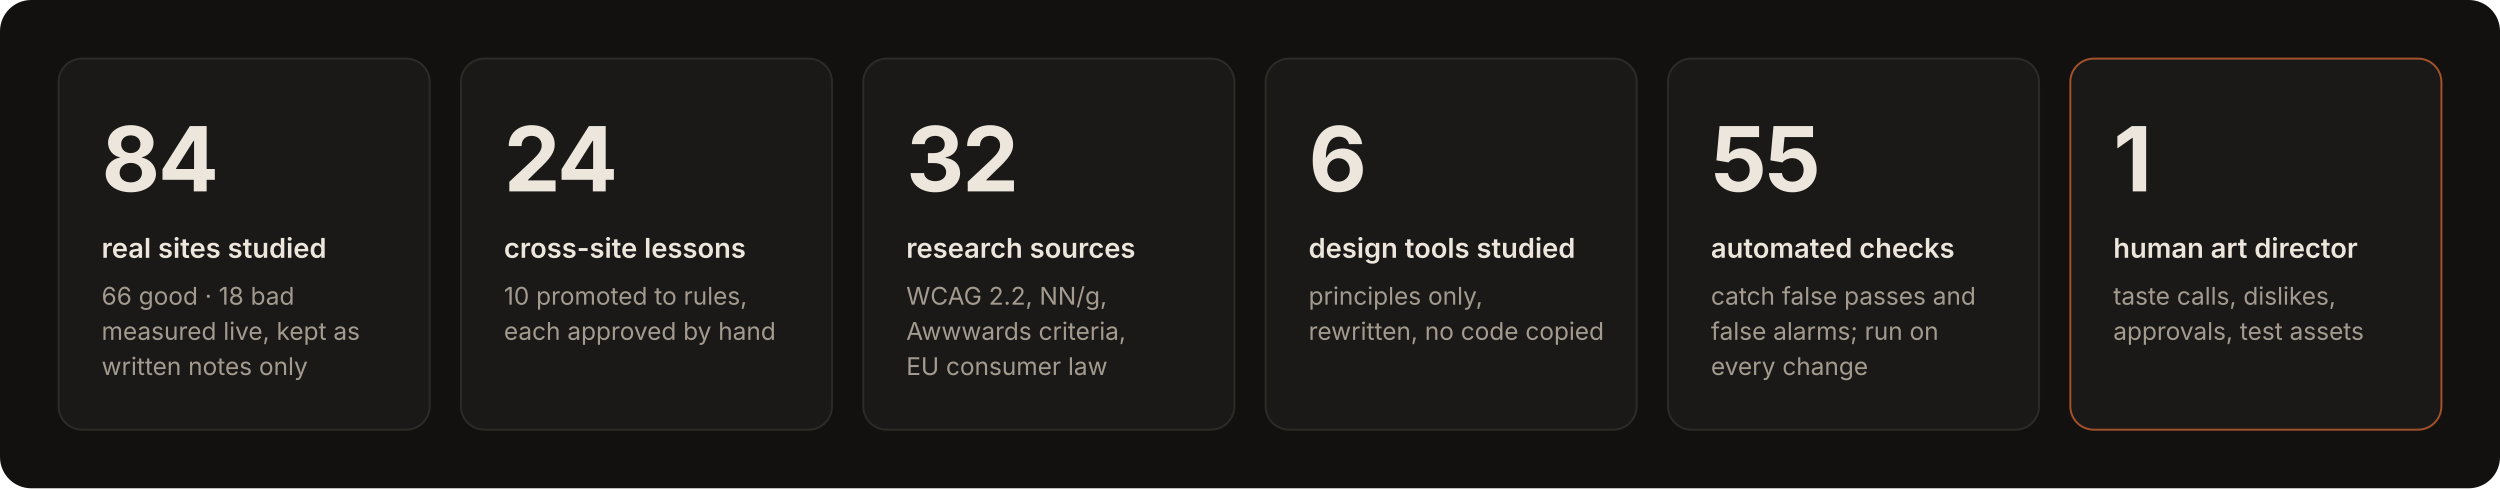
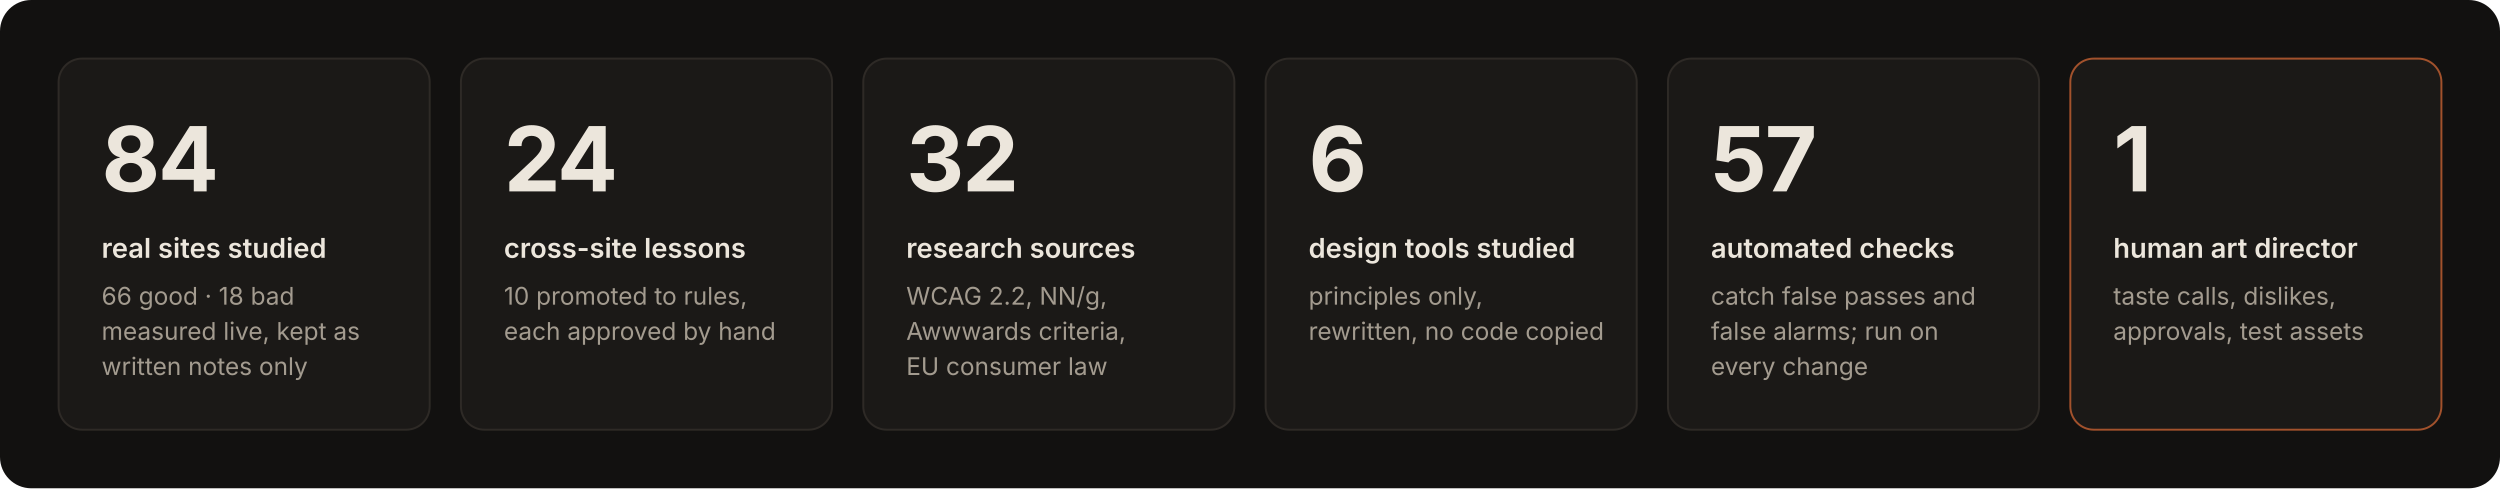
- <svg xmlns="http://www.w3.org/2000/svg" viewBox="0 0 1280 250" role="img" aria-label="Where Darkroom's knowledge comes from: 84 real sites studied (66 good, 18 bad), 24 cross-site lessons of which 10 became rules, 32 research sources, 6 design tools studied for principles, 55 automated checks, and the author's taste decisions.">
+ <svg xmlns="http://www.w3.org/2000/svg" viewBox="0 0 1280 250" role="img" aria-label="Where Darkroom's knowledge comes from: 84 real sites studied (66 good, 18 bad), 24 cross-site lessons of which 10 became rules, 32 research sources, 6 design tools studied for principles, 57 automated checks, and the author's taste decisions.">
  <style>
    text { font-family: Inter, Segoe UI, Helvetica, Arial, sans-serif; }
    .n { fill: #ece6dc; font-size: 46px; font-weight: 700; letter-spacing: -1px; }
    .l { fill: #ece6dc; font-size: 14px; font-weight: 600; }
    .s { fill: #a39b8f; font-size: 12.5px; }
    .in { animation: in 1s cubic-bezier(.22,1,.36,1) both; }
    .d1 { animation-delay: .1s; } .d2 { animation-delay: .2s; } .d3 { animation-delay: .3s; } .d4 { animation-delay: .4s; } .d5 { animation-delay: .5s; }
    @keyframes in { from { opacity: 0; transform: translateY(12px); } to { opacity: 1; transform: none; } }
    @media (prefers-reduced-motion: reduce) { * { animation: none !important; } }
  </style>
  <rect width="1280" height="250" rx="16" fill="#121110" />
  <g fill="#1b1917" stroke="#2e2a26">
    <rect x="30" y="30" width="190" height="190" rx="12" />
    <rect x="236" y="30" width="190" height="190" rx="12" />
    <rect x="442" y="30" width="190" height="190" rx="12" />
    <rect x="648" y="30" width="190" height="190" rx="12" />
    <rect x="854" y="30" width="190" height="190" rx="12" />
    <rect x="1060" y="30" width="190" height="190" rx="12" stroke="#ff7a3d" stroke-opacity=".6" />
  </g>
  <g class="in">
    <text class="n" x="52" y="98">84</text>
    <text class="l" x="52" y="132">real sites studied</text>
    <text class="s" x="52" y="156">66 good · 18 bad</text>
    <text class="s" x="52" y="174">measured live, kept as</text>
    <text class="s" x="52" y="192">written notes only</text>
  </g>
  <g class="in d1">
    <text class="n" x="258" y="98">24</text>
    <text class="l" x="258" y="132">cross-site lessons</text>
    <text class="s" x="258" y="156">10 promoted to rules,</text>
    <text class="s" x="258" y="174">each approved by hand</text>
  </g>
  <g class="in d2">
    <text class="n" x="464" y="98">32</text>
    <text class="l" x="464" y="132">research sources</text>
    <text class="s" x="464" y="156">WCAG 2.2, NN/g,</text>
    <text class="s" x="464" y="174">Awwwards criteria,</text>
    <text class="s" x="464" y="192">EU consumer law</text>
  </g>
  <g class="in d3">
    <text class="n" x="670" y="98">6</text>
    <text class="l" x="670" y="132">design tools studied</text>
    <text class="s" x="670" y="156">principles only,</text>
    <text class="s" x="670" y="174">rewritten, no code copied</text>
  </g>
  <g class="in d4">
-     <text class="n" x="876" y="98">55</text>
+     <text class="n" x="876" y="98">57</text>
    <text class="l" x="876" y="132">automated checks</text>
    <text class="s" x="876" y="156">catch false passes and</text>
    <text class="s" x="876" y="174">false alarms; run on</text>
    <text class="s" x="876" y="192">every change</text>
  </g>
  <g class="in d5">
    <text class="n" x="1082" y="98" fill="#ff7a3d">1</text>
    <text class="l" x="1082" y="132">human art director</text>
    <text class="s" x="1082" y="156">taste calls, dislikes,</text>
    <text class="s" x="1082" y="174">approvals, test assets</text>
  </g>
</svg>
